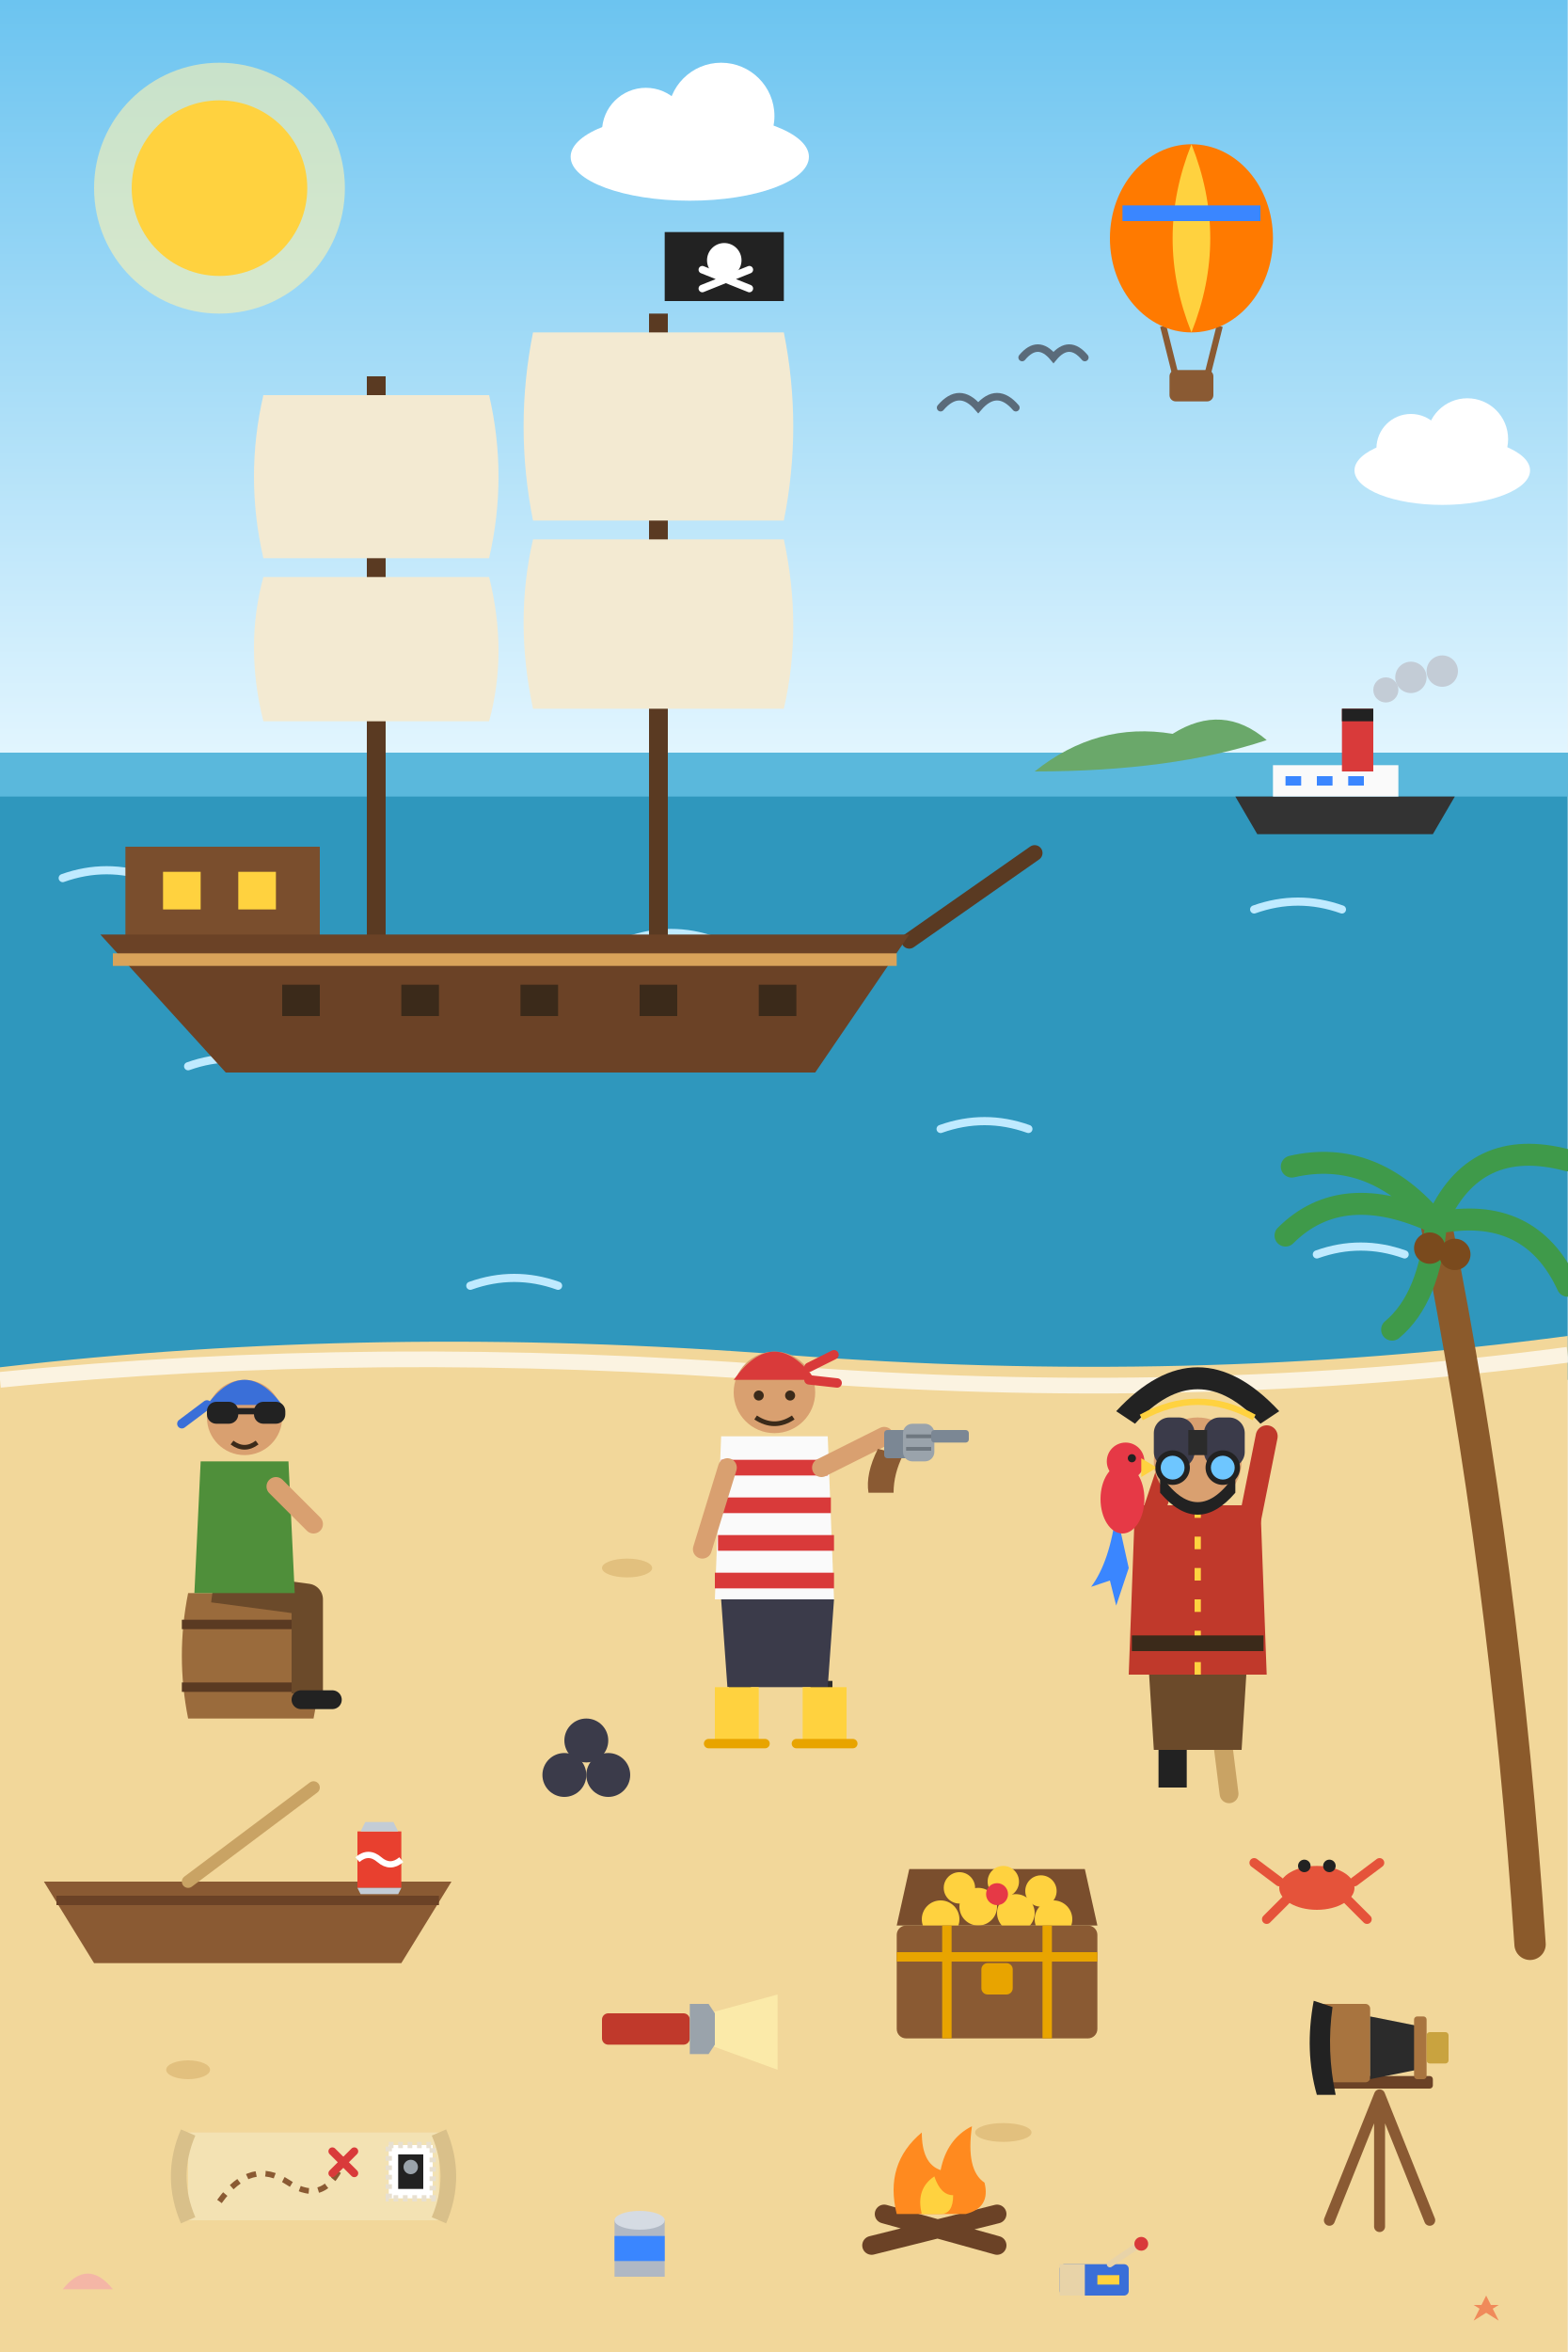
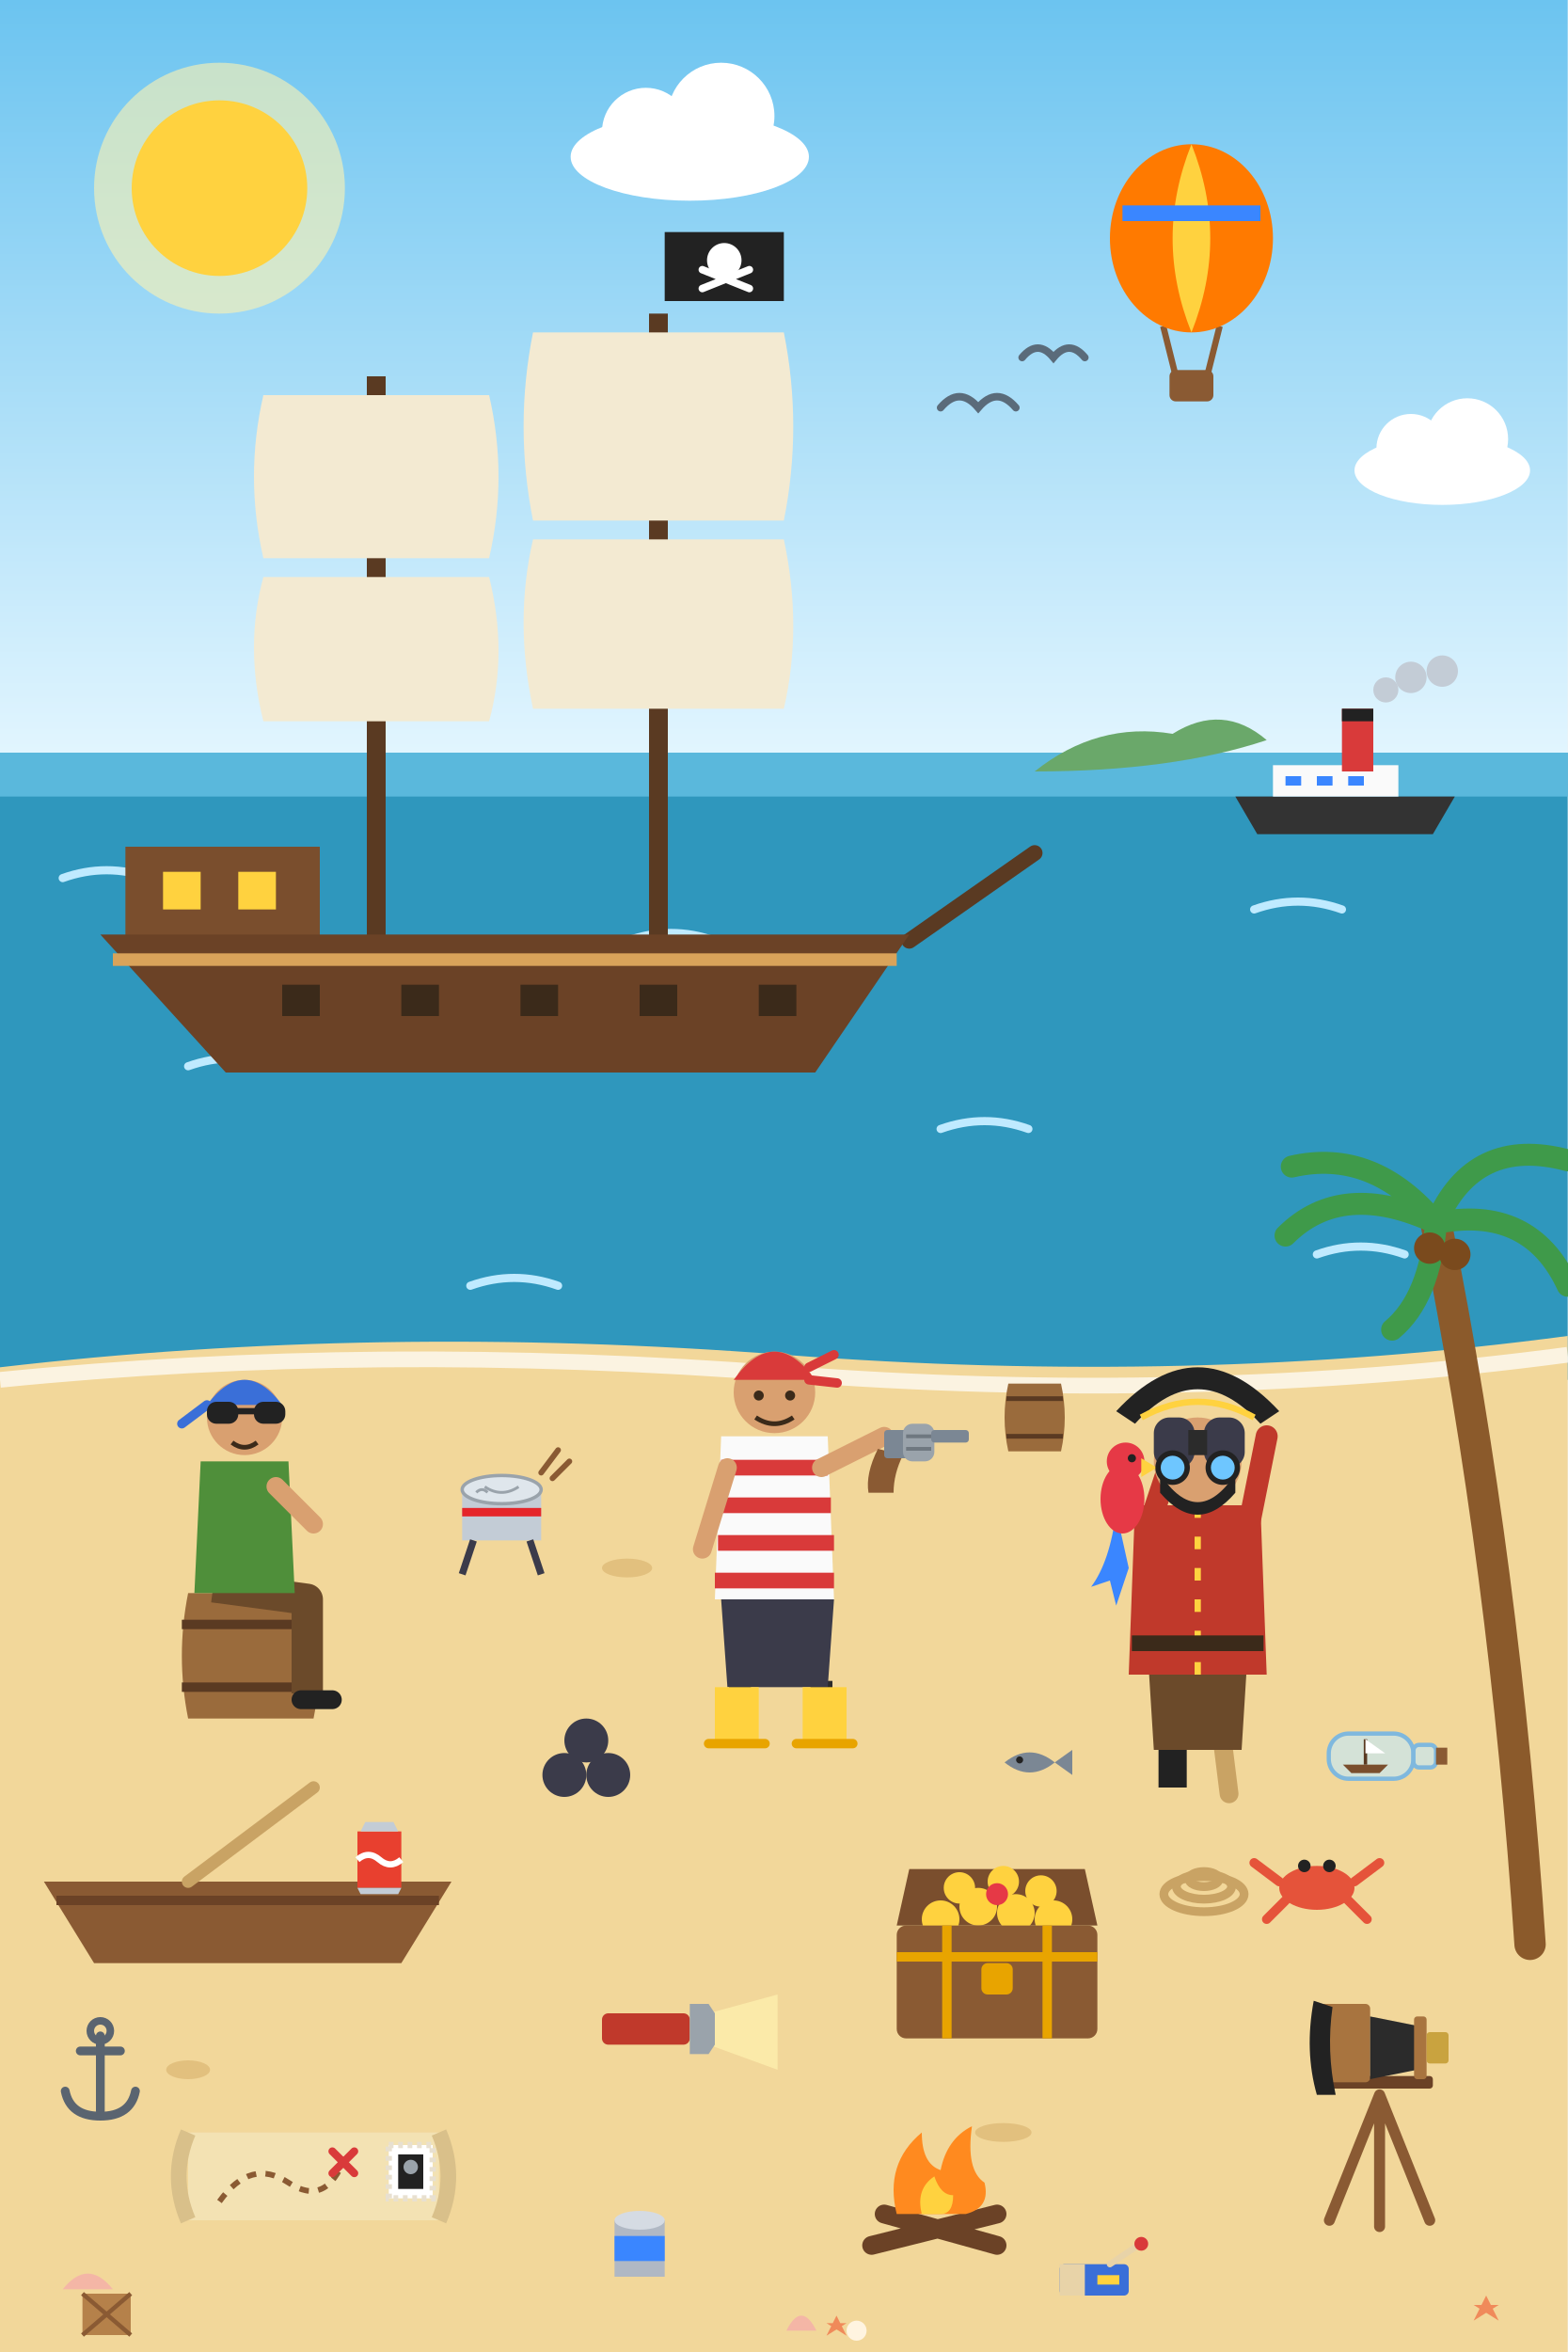
<svg xmlns="http://www.w3.org/2000/svg" width="500" height="750" viewBox="0 0 500 750">
  <defs>
    <linearGradient id="sky" x1="0" y1="0" x2="0" y2="1">
      <stop offset="0" stop-color="#6cc4f0" />
      <stop offset="1" stop-color="#e6f7ff" />
    </linearGradient>
  </defs>
  <rect width="500" height="250" fill="url(#sky)" />
  <circle cx="70" cy="60" r="40" fill="#fff3b0" opacity="0.6" />
  <g data-anim="sun" fill="#ffd23f">
    <circle cx="70" cy="60" r="28" />
  </g>
  <g data-anim="clouds" fill="#fff">
    <ellipse cx="220" cy="50" rx="38" ry="14" />
    <circle cx="206" cy="42" r="14" />
    <circle cx="230" cy="37" r="17" />
    <ellipse cx="460" cy="150" rx="28" ry="11" />
    <circle cx="450" cy="143" r="11" />
    <circle cx="468" cy="140" r="13" />
  </g>
  <g data-anim="gulls">
    <path d="M300 130q6-7 12 0q6-7 12 0M326 114q5-6 10 0q5-6 10 0" fill="none" stroke="#5a6b7a" stroke-width="2.4" stroke-linecap="round" />
  </g>
  <rect y="240" width="500" height="200" fill="#2f97bd" />
  <path d="M0 240h500v14H0Z" fill="#5ab8dc" />
  <path d="M330 246q20-16 44-12q16-10 30 2q-30 10-74 10Z" fill="#6aa86a" />
  <g data-anim="waves">
    <path d="M20 280q14-5 28 0M200 300q14-5 28 0M400 290q14-5 28 0M60 340q14-5 28 0M300 360q14-5 28 0M150 410q14-5 28 0M420 400q14-5 28 0" fill="none" stroke="#bfeaff" stroke-width="2.6" stroke-linecap="round" />
  </g>
  <g data-anim="ship">
    <path d="M120 300V120M210 300V100" stroke="#5a3a22" stroke-width="6" />
    <path d="M84 126h72q6 26 0 52h-72q-6-26 0-52ZM84 184h72q6 24 0 46h-72q-6-24 0-46Z" fill="#f3ead2" />
    <path d="M170 106h80q6 30 0 60h-80q-6-30 0-60ZM170 172h80q6 28 0 54h-80q-6-28 0-54Z" fill="#f3ead2" />
    <rect x="212" y="74" width="38" height="22" fill="#222" />
    <circle cx="231" cy="83" r="5.5" fill="#fff" />
    <path d="M224 92l15-6M224 86l15 6" stroke="#fff" stroke-width="2.4" stroke-linecap="round" />
    <path d="M290 300l40-28" stroke="#5a3a22" stroke-width="5" stroke-linecap="round" />
    <rect x="40" y="270" width="62" height="30" fill="#7a4e2d" />
    <path d="M32 298h258l-30 44H72Z" fill="#6b4226" />
    <path d="M36 306h250" stroke="#d9a35a" stroke-width="4" />
    <g fill="#3b2a1a">
      <rect x="90" y="314" width="12" height="10" />
      <rect x="128" y="314" width="12" height="10" />
      <rect x="166" y="314" width="12" height="10" />
      <rect x="204" y="314" width="12" height="10" />
      <rect x="242" y="314" width="12" height="10" />
    </g>
    <rect x="52" y="278" width="12" height="12" fill="#ffd23f" />
    <rect x="76" y="278" width="12" height="12" fill="#ffd23f" />
  </g>
  <path d="M0 436q120-14 250-4t250-6V750H0Z" fill="#f2d79a" />
  <path d="M0 440q120-12 250-2t250-6" fill="none" stroke="#fff" stroke-width="5" stroke-opacity="0.7" />
  <g fill="#e2c07e">
    <ellipse cx="200" cy="500" rx="8" ry="3" />
    <ellipse cx="320" cy="680" rx="9" ry="3" />
    <ellipse cx="60" cy="660" rx="7" ry="3" />
  </g>
  <g data-anim="palm">
    <path d="M488 620q-8-120-30-230" fill="none" stroke="#8b5a2b" stroke-width="10" stroke-linecap="round" />
    <path d="M458 390q-30-14-48 4M458 390q-20-24-46-18M458 390q12-28 42-20M458 390q30-6 42 20M458 390q-2 24-14 34" fill="none" stroke="#3f9a4a" stroke-width="7" stroke-linecap="round" />
    <circle cx="456" cy="398" r="5" fill="#7a4a1d" />
    <circle cx="464" cy="400" r="5" fill="#7a4a1d" />
  </g>
  <path d="M14 600h130l-16 26H30Z" fill="#8a5a33" />
  <path d="M18 606h122" stroke="#6b4226" stroke-width="3" />
  <path d="M60 600l40-30" stroke="#c9a364" stroke-width="4" stroke-linecap="round" />
  <path d="M60 508q-4 20 0 40h40q4-20 0-40Z" fill="#9a6b3c" />
  <path d="M58 518h44M58 538h44" stroke="#5a3a22" stroke-width="3" />
  <path d="M68 506l30 4v30" fill="none" stroke="#6b4a2a" stroke-width="10" stroke-linejoin="round" />
  <path d="M96 542h10" stroke="#222" stroke-width="6" stroke-linecap="round" />
  <path d="M64 466h28l2 42h-32Z" fill="#4f8f3a" />
  <path d="M88 474l12 12" stroke="#d9a070" stroke-width="6" stroke-linecap="round" />
  <circle cx="78" cy="452" r="12" fill="#d9a070" />
  <path d="M66 448q12-16 24 0Z" fill="#3a6fd8" />
  <path d="M66 448l-8 6" stroke="#3a6fd8" stroke-width="3" stroke-linecap="round" />
  <path d="M74 460q4 3 8 0" stroke="#3b2a1a" stroke-width="1.5" fill="none" />
  <path d="M236 548v-12M262 548v-12" stroke="#2b2b2b" stroke-width="7" />
  <path d="M230 458h34l2 52h-38Z" fill="#fafafa" />
  <path d="M230 468h34M229 480h36M229 492h37M228 504h38" stroke="#d93a3a" stroke-width="5" />
  <path d="M230 510h36l-2 28h-32Z" fill="#3b3b4a" />
  <path d="M262 468l20-10" stroke="#d9a070" stroke-width="6" stroke-linecap="round" />
  <path d="M232 468l-8 26" stroke="#d9a070" stroke-width="6" stroke-linecap="round" />
  <circle cx="247" cy="444" r="13" fill="#d9a070" />
  <path d="M234 440q13-18 26 0Z" fill="#d93a3a" />
  <path d="M258 436l8-4M258 440l9 1" stroke="#d93a3a" stroke-width="3" stroke-linecap="round" />
  <circle cx="242" cy="445" r="1.6" fill="#3b2a1a" />
  <circle cx="252" cy="445" r="1.6" fill="#3b2a1a" />
  <path d="M241 452q6 4 12 0" fill="none" stroke="#3b2a1a" stroke-width="1.5" />
  <path d="M374 556v14" stroke="#222" stroke-width="9" />
  <path d="M390 556l2 16" stroke="#c9a364" stroke-width="6" stroke-linecap="round" />
  <path d="M366 526h32l-2 32h-28Z" fill="#6b4a2a" />
  <path d="M362 480h40l2 54h-44Z" fill="#c0392b" />
  <path d="M382 480v54" stroke="#ffd23f" stroke-width="2" stroke-dasharray="4 6" />
  <path d="M361 524h42" stroke="#3b2a1a" stroke-width="5" />
  <path d="M398 488l6-30M366 488l10-30" stroke="#c0392b" stroke-width="7" stroke-linecap="round" />
  <circle cx="382" cy="466" r="14" fill="#d9a070" />
  <path d="M370 470q12 18 24 0v6q-12 14-24 0Z" fill="#222" />
  <path d="M362 454q20-22 40 0l6-4q-26-28-52 0Z" fill="#222" />
  <path d="M364 452q18-10 36 0" stroke="#ffd23f" stroke-width="2" fill="none" />
  <g data-anim="parrot">
    <g transform="translate(358 482)">
      <path d="M-2 0q-2 16 -8 24l6-2 2 8 4-12Z" fill="#3a86ff" />
      <ellipse cx="0" cy="-4" rx="7" ry="11" fill="#e63946" />
      <circle cx="1" cy="-16" r="6" fill="#e63946" />
      <path d="M6 -17l5 3-5 3Z" fill="#ffd23f" />
      <circle cx="3" cy="-17" r="1.3" fill="#222" />
    </g>
  </g>
  <path d="M290 596h56l4 18h-64Z" fill="#7a4e2d" />
  <g fill="#ffd23f">
    <circle cx="300" cy="612" r="6" />
    <circle cx="312" cy="608" r="6" />
    <circle cx="324" cy="610" r="6" />
    <circle cx="336" cy="612" r="6" />
    <circle cx="306" cy="602" r="5" />
    <circle cx="320" cy="600" r="5" />
    <circle cx="332" cy="603" r="5" />
  </g>
  <circle cx="318" cy="604" r="3.5" fill="#e63946" />
  <rect x="286" y="614" width="64" height="36" rx="3" fill="#8a5a33" />
  <path d="M286 624h64M302 614v36M334 614v36" stroke="#e8a400" stroke-width="3" />
  <rect x="313" y="626" width="10" height="10" rx="2" fill="#e8a400" />
  <path d="M278 716l40-10M282 706l36 10" stroke="#6b4226" stroke-width="6" stroke-linecap="round" />
  <g data-anim="fire">
    <path d="M286 706q-4-16 8-26q0 10 6 12q2-10 10-14q-2 14 4 18q2 8-6 10Z" fill="#ff8a1f" />
    <path d="M294 706q-2-8 4-12q2 6 6 6q0 6-4 6Z" fill="#ffd23f" />
  </g>
  <g fill="#3b3b4a">
    <circle cx="180" cy="566" r="7" />
    <circle cx="194" cy="566" r="7" />
    <circle cx="187" cy="555" r="7" />
  </g>
  <g data-anim="crab">
    <ellipse cx="420" cy="602" rx="12" ry="7" fill="#e5533a" />
    <path d="M408 600l-8-6M432 600l8-6M410 606l-6 6M430 606l6 6" stroke="#e5533a" stroke-width="3" stroke-linecap="round" />
    <circle cx="416" cy="595" r="2" fill="#222" />
    <circle cx="424" cy="595" r="2" fill="#222" />
  </g>
  <path d="M20 730q8-10 16 0Z" fill="#f4b6a6" />
  <path d="M470 740l4-8 4 8-8-5h8Z" fill="#f08a5a" />
  <path d="M60 680h80v28H60Z" fill="#f3e2b3" />
  <path d="M60 680q-6 14 0 28M140 680q6 14 0 28" fill="none" stroke="#d9c08a" stroke-width="5" />
  <path d="M70 702q10-14 22-6t18-8" fill="none" stroke="#8a5a33" stroke-width="1.8" stroke-dasharray="3 3" />
  <path d="M106 686l7 7M113 686l-7 7" stroke="#d93a3a" stroke-width="2.5" stroke-linecap="round" />
  <g id="balloon">
    <path d="M371 104l4 16M389 104l-4 16" stroke="#8a5a33" stroke-width="2" />
    <ellipse cx="380" cy="76" rx="26" ry="30" fill="#ff7a00" />
    <path d="M380 46q-12 30 0 60q12-30 0-60Z" fill="#ffd23f" />
    <path d="M358 68h44" stroke="#3a86ff" stroke-width="5" />
    <rect x="373" y="118" width="14" height="10" rx="2" fill="#8a5a33" />
  </g>
  <g id="steamship">
    <path d="M394 254h70l-7 12h-56Z" fill="#333" />
    <rect x="406" y="244" width="40" height="10" fill="#fafafa" />
    <path d="M410 249h5M420 249h5M430 249h5" stroke="#3a86ff" stroke-width="3" />
    <rect x="428" y="226" width="10" height="20" fill="#d93a3a" />
    <rect x="428" y="226" width="10" height="4" fill="#222" />
    <g fill="#c3ccd6">
      <circle cx="442" cy="220" r="4" />
      <circle cx="450" cy="216" r="5" />
      <circle cx="460" cy="214" r="5" />
    </g>
  </g>
  <g id="sunglasses">
    <path d="M68 450h22" stroke="#222" stroke-width="2" />
    <rect x="66" y="447" width="10" height="7" rx="3" fill="#222" />
    <rect x="81" y="447" width="10" height="7" rx="3" fill="#222" />
  </g>
  <g id="binoculars">
    <rect x="368" y="452" width="13" height="16" rx="5" fill="#3b3b4a" />
    <rect x="384" y="452" width="13" height="16" rx="5" fill="#3b3b4a" />
    <rect x="379" y="456" width="6" height="8" fill="#2b2b2b" />
    <circle cx="374" cy="468" r="5.5" fill="#222" />
    <circle cx="390" cy="468" r="5.5" fill="#222" />
    <circle cx="374" cy="468" r="3.8" fill="#6ec6ff" />
    <circle cx="390" cy="468" r="3.8" fill="#6ec6ff" />
  </g>
  <g id="revolver">
    <path d="M280 462q-4 8-3 14h8q0-6 3-12Z" fill="#8a5a33" />
    <rect x="282" y="456" width="8" height="9" rx="1" fill="#7b8794" />
    <rect x="288" y="454" width="10" height="12" rx="3" fill="#9aa3ab" />
    <path d="M289 458h8M289 462h8" stroke="#6f7880" stroke-width="1.2" />
    <rect x="297" y="456" width="12" height="4" rx="1" fill="#7b8794" />
  </g>
  <g id="rubber-boots">
    <path d="M228 538v18h14v-18Z" fill="#ffd23f" />
    <path d="M256 538v18h14v-18Z" fill="#ffd23f" />
    <path d="M226 556h18M254 556h18" stroke="#e8a400" stroke-width="3" stroke-linecap="round" />
  </g>
  <g id="soda">
    <rect x="114" y="584" width="14" height="18" fill="#e8402f" />
    <path d="M115 584l1.5-3h9l1.5 3Z" fill="#c3ccd6" />
    <path d="M114 593q3.5-3 7 0t7 0" fill="none" stroke="#fff" stroke-width="2" />
    <path d="M114 602h14l-1 2h-12Z" fill="#c3ccd6" />
  </g>
  <g id="flashlight">
    <path d="M226 642L248 636V660L226 652Z" fill="#fff3b0" fill-opacity="0.7" />
    <rect x="192" y="642" width="28" height="10" rx="2" fill="#c0392b" />
    <path d="M220 639h6l2 3v10l-2 3h-6Z" fill="#9aa3ab" />
  </g>
  <g id="stamp">
    <rect x="124" y="684" width="14" height="17" fill="#fff" />
    <path d="M124 684h14v17h-14Z" fill="none" stroke="#e8e0d0" stroke-width="2" stroke-dasharray="1.5 1.5" />
    <rect x="127" y="687" width="8" height="11" fill="#222" />
    <circle cx="131" cy="691" r="2.3" fill="#9aa3ab" />
  </g>
  <g id="tin-can">
    <rect x="196" y="708" width="16" height="18" fill="#b0b8c4" />
    <rect x="196" y="713" width="16" height="8" fill="#3a86ff" />
    <ellipse cx="204" cy="708" rx="8" ry="3" fill="#d5dbe3" />
  </g>
  <g id="matches" transform="translate(-14 4)">
    <rect x="352" y="718" width="22" height="10" rx="1.5" fill="#3a6fd8" />
    <rect x="352" y="718" width="8" height="10" fill="#e8d3a8" />
    <path d="M364 723h7" stroke="#ffd23f" stroke-width="3" />
    <path d="M368 718l9-6" stroke="#e8d3a8" stroke-width="2" stroke-linecap="round" />
    <circle cx="378" cy="711.5" r="2.2" fill="#d93a3a" />
  </g>
  <g id="camera">
    <path d="M440 668l-16 40M440 668v42M440 668l16 40" stroke="#8a5a33" stroke-width="3.5" stroke-linecap="round" />
    <rect x="420" y="662" width="37" height="4" rx="1" fill="#6b4226" />
    <rect x="421" y="639" width="16" height="25" rx="1.5" fill="#a8743f" />
    <path d="M437 643L452 646V660L437 663Z" fill="#2b2b2b" />
    <rect x="451" y="643" width="4" height="20" rx="1" fill="#a8743f" />
    <rect x="455" y="648" width="7" height="10" rx="1" fill="#c9a33f" />
    <path d="M419 638q-3 16 1 30h6q-3-14-1-28Z" fill="#222" />
  </g>
+   <g id="steel-drum" transform="translate(160 484) scale(0.9) translate(0 0)">
+     <g>
+       <path d="M-14 -10h28v18h-28Z" fill="#c3ccd6" />
+       <path d="M-14 -2h28" stroke="#e5252a" stroke-width="3" />
+       <ellipse cx="0" cy="-10" rx="14" ry="5" fill="#dfe6ec" stroke="#9aa3ab" stroke-width="1.2" />
+       <path d="M-6 -11q6 4 12 0M-9 -9q2-2 4 0" stroke="#9aa3ab" stroke-width="1" fill="none" />
+       <path d="M-10 8l-4 12M10 8l4 12" stroke="#3b3b4a" stroke-width="2.5" />
+       <path d="M14 -16l6 -8M18 -14l6-6" stroke="#8a5a33" stroke-width="2" stroke-linecap="round" />
+     </g>
+   </g>
+   <g id="ship-bottle" transform="translate(440 560) scale(0.9) translate(0 0)">
+     <g>
+       <rect x="-18" y="-8" width="30" height="16" rx="7" fill="#bfeaff" fill-opacity="0.6" stroke="#7fb8de" stroke-width="1.5" />
+       <rect x="12" y="-4" width="8" height="8" rx="2" fill="#bfeaff" fill-opacity="0.6" stroke="#7fb8de" stroke-width="1.5" />
+       <rect x="20" y="-3" width="4" height="6" fill="#8a5a33" />
+       <path d="M-13 3h16l-3 3h-10Z" fill="#7a4e2d" />
+       <path d="M-5 3v-9" stroke="#5a3a22" stroke-width="1.2" />
+       <path d="M-5 -6l7 5h-7Z" fill="#fff" />
+     </g>
+   </g>
+   <g transform="translate(32 662) scale(0.8) translate(0 0)">
+     <g>
+       <path d="M0 -16v30M-8 -10h16M-14 6q2 10 14 10t14-10" fill="none" stroke="#5a6470" stroke-width="3.5" stroke-linecap="round" />
+       <circle cx="0" cy="-18" r="4" fill="none" stroke="#5a6470" stroke-width="3" />
+     </g>
+   </g>
+   <g transform="translate(384 604) scale(0.8) translate(0 0)">
+     <g>
+       <g fill="none" stroke="#c9a364" stroke-width="3.5">
+         <ellipse cx="0" cy="0" rx="16" ry="7" />
+         <ellipse cx="0" cy="-3" rx="11" ry="5" />
+         <ellipse cx="0" cy="-6" rx="6" ry="3" />
+       </g>
+     </g>
+   </g>
+   <g transform="translate(262 740) scale(0.8) translate(0 0)">
+     <g>
+       <path d="M-14 4q6-12 12 0Z" fill="#f4b6a6" />
+       <path d="M2 6l4-8 4 8-8-5h8Z" fill="#f08a5a" />
+       <circle cx="14" cy="4" r="4" fill="#fff4e0" />
+     </g>
+   </g>
+   <g transform="translate(330 452) scale(0.6) translate(0 0)">
+     <g>
+       <path d="M-14 -18q-4 18 0 36h28q4-18 0-36Z" fill="#9a6b3c" />
+       <path d="M-15 -10h30M-15 10h30" stroke="#5a3a22" stroke-width="2.5" />
+     </g>
+   </g>
+   <g transform="translate(34 738) scale(0.55) translate(0 0)">
+     <g>
+       <rect x="-14" y="-12" width="28" height="24" fill="#b5814a" />
+       <path d="M-14 -12l28 24M14 -12l-28 24" stroke="#8a5a33" stroke-width="2.5" />
+     </g>
+   </g>
+   <g transform="translate(330 562) scale(0.8) translate(0 0)">
+     <g>
+       <path d="M-12 0q10-8 20 0q-10 8-20 0ZM8 0l7-5v10Z" fill="#7b8794" />
+       <circle cx="-6" cy="-1" r="1.4" fill="#222" />
+     </g>
+   </g>
</svg>
